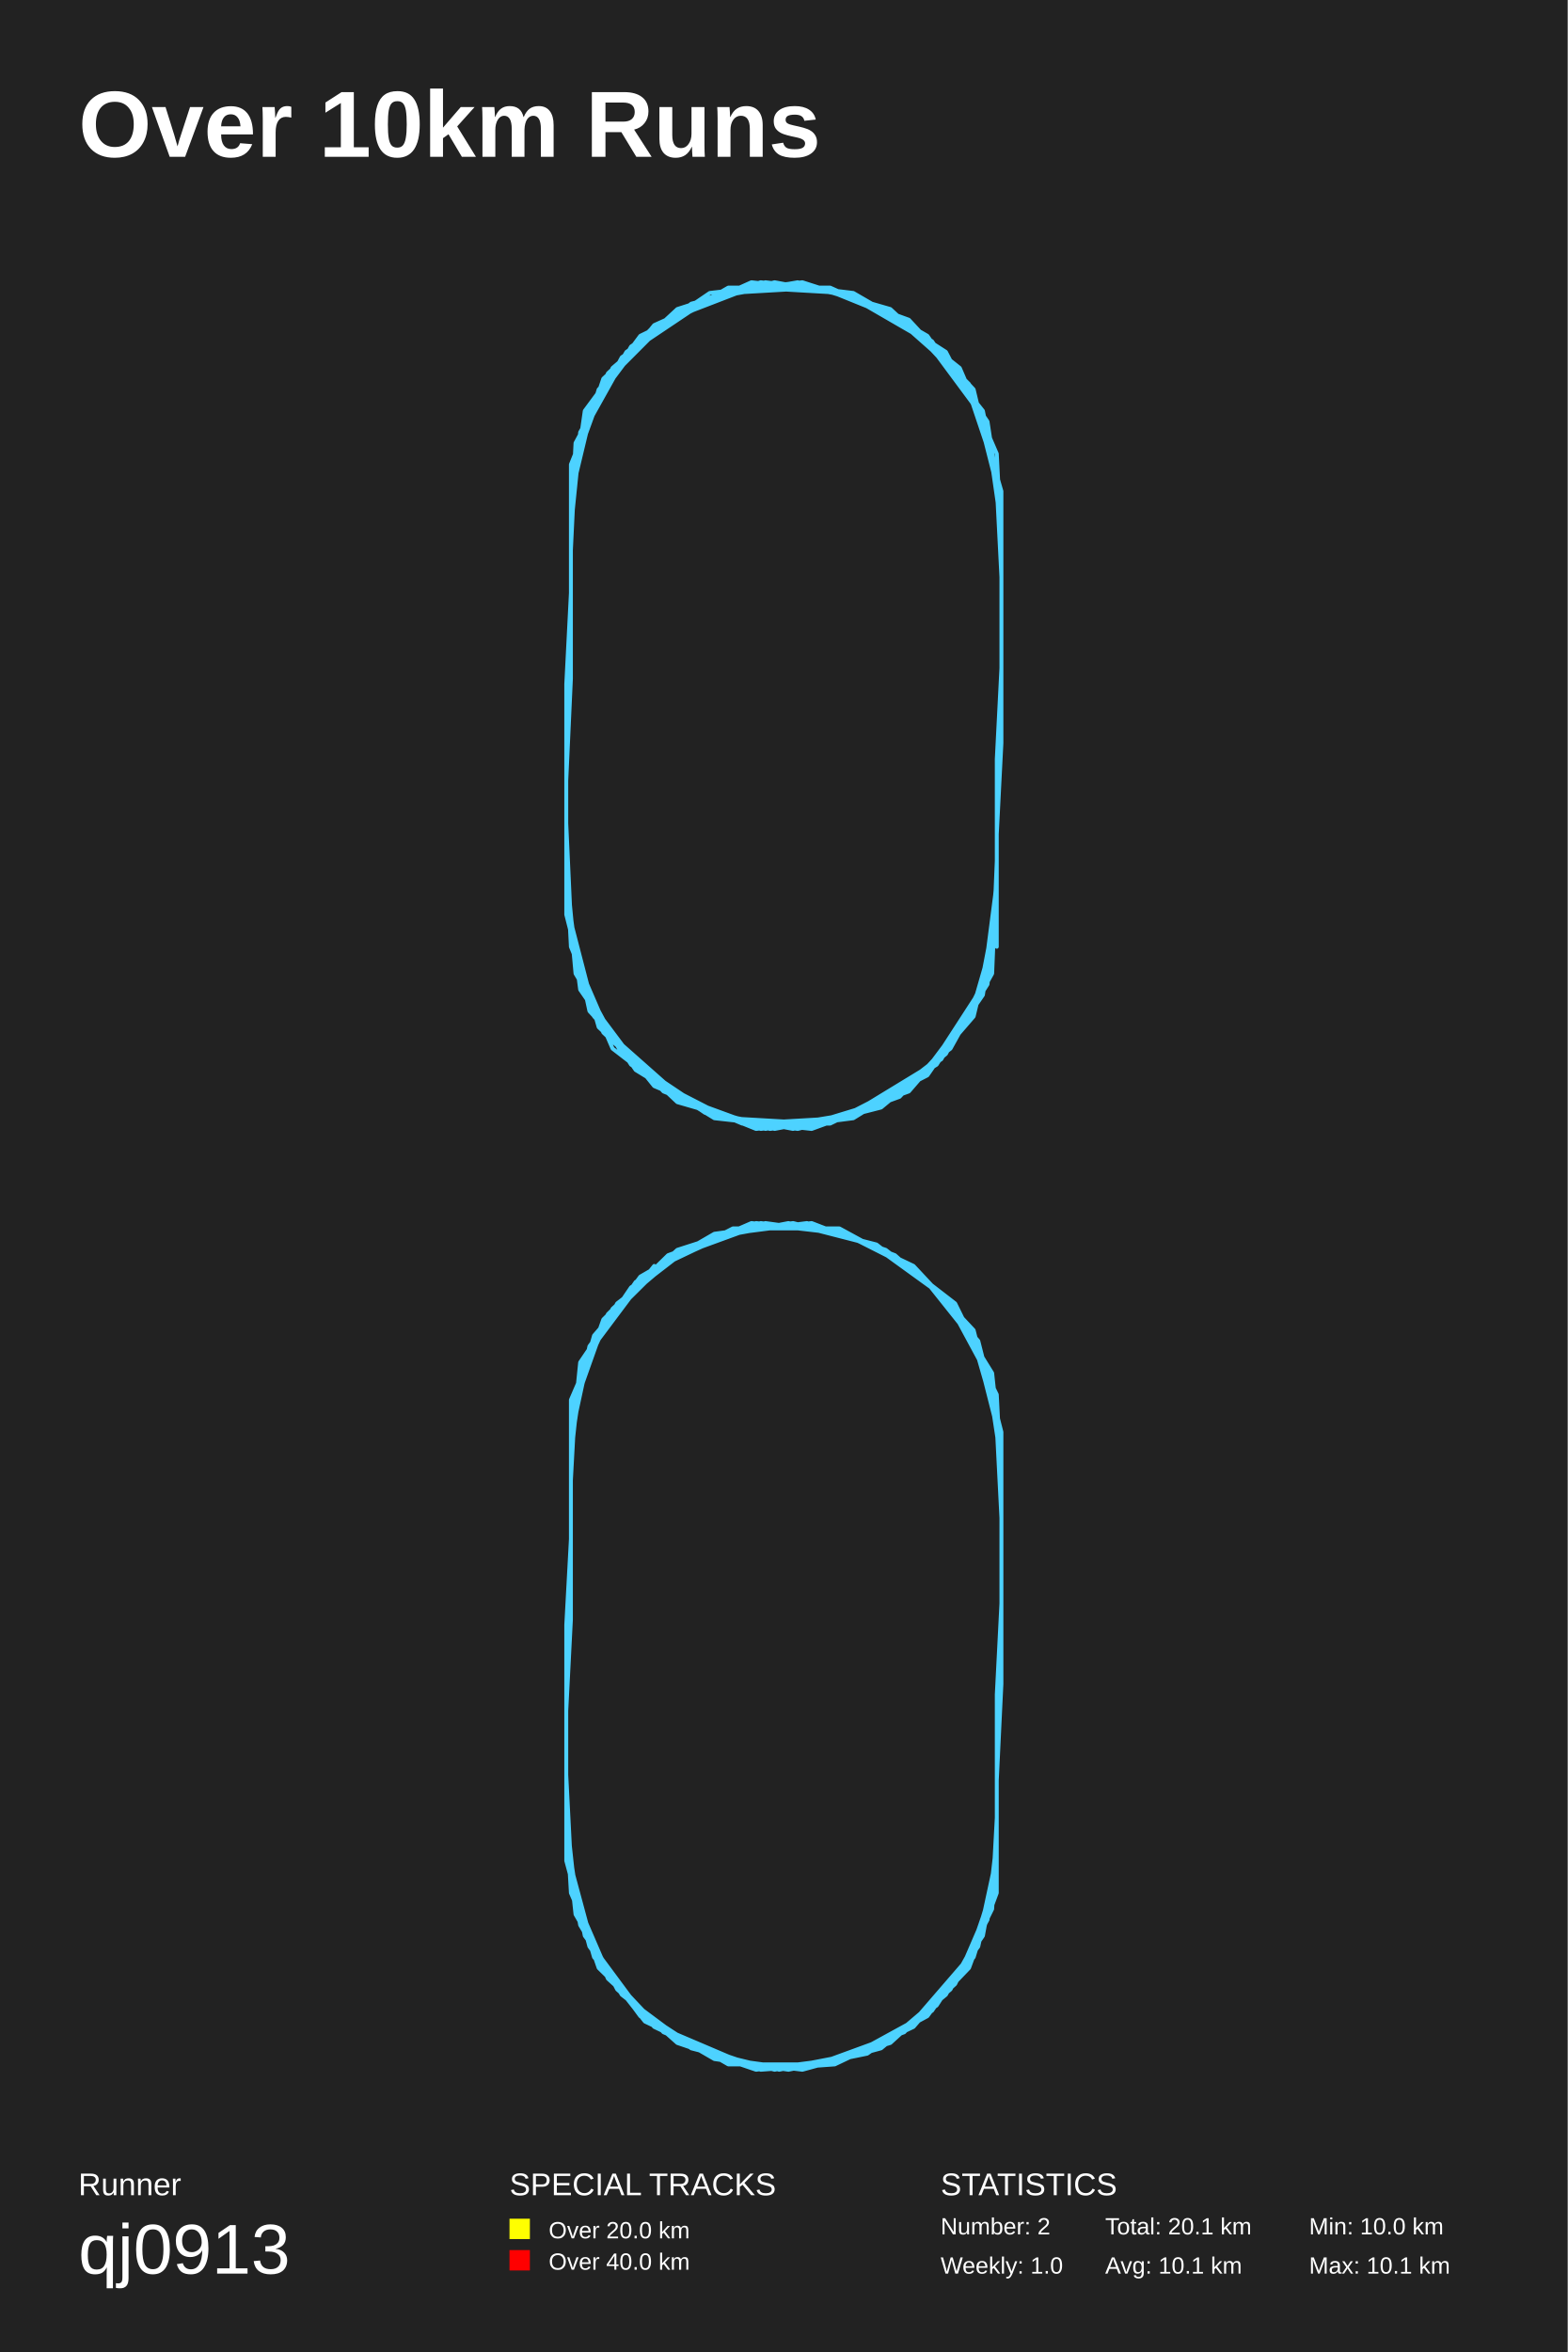
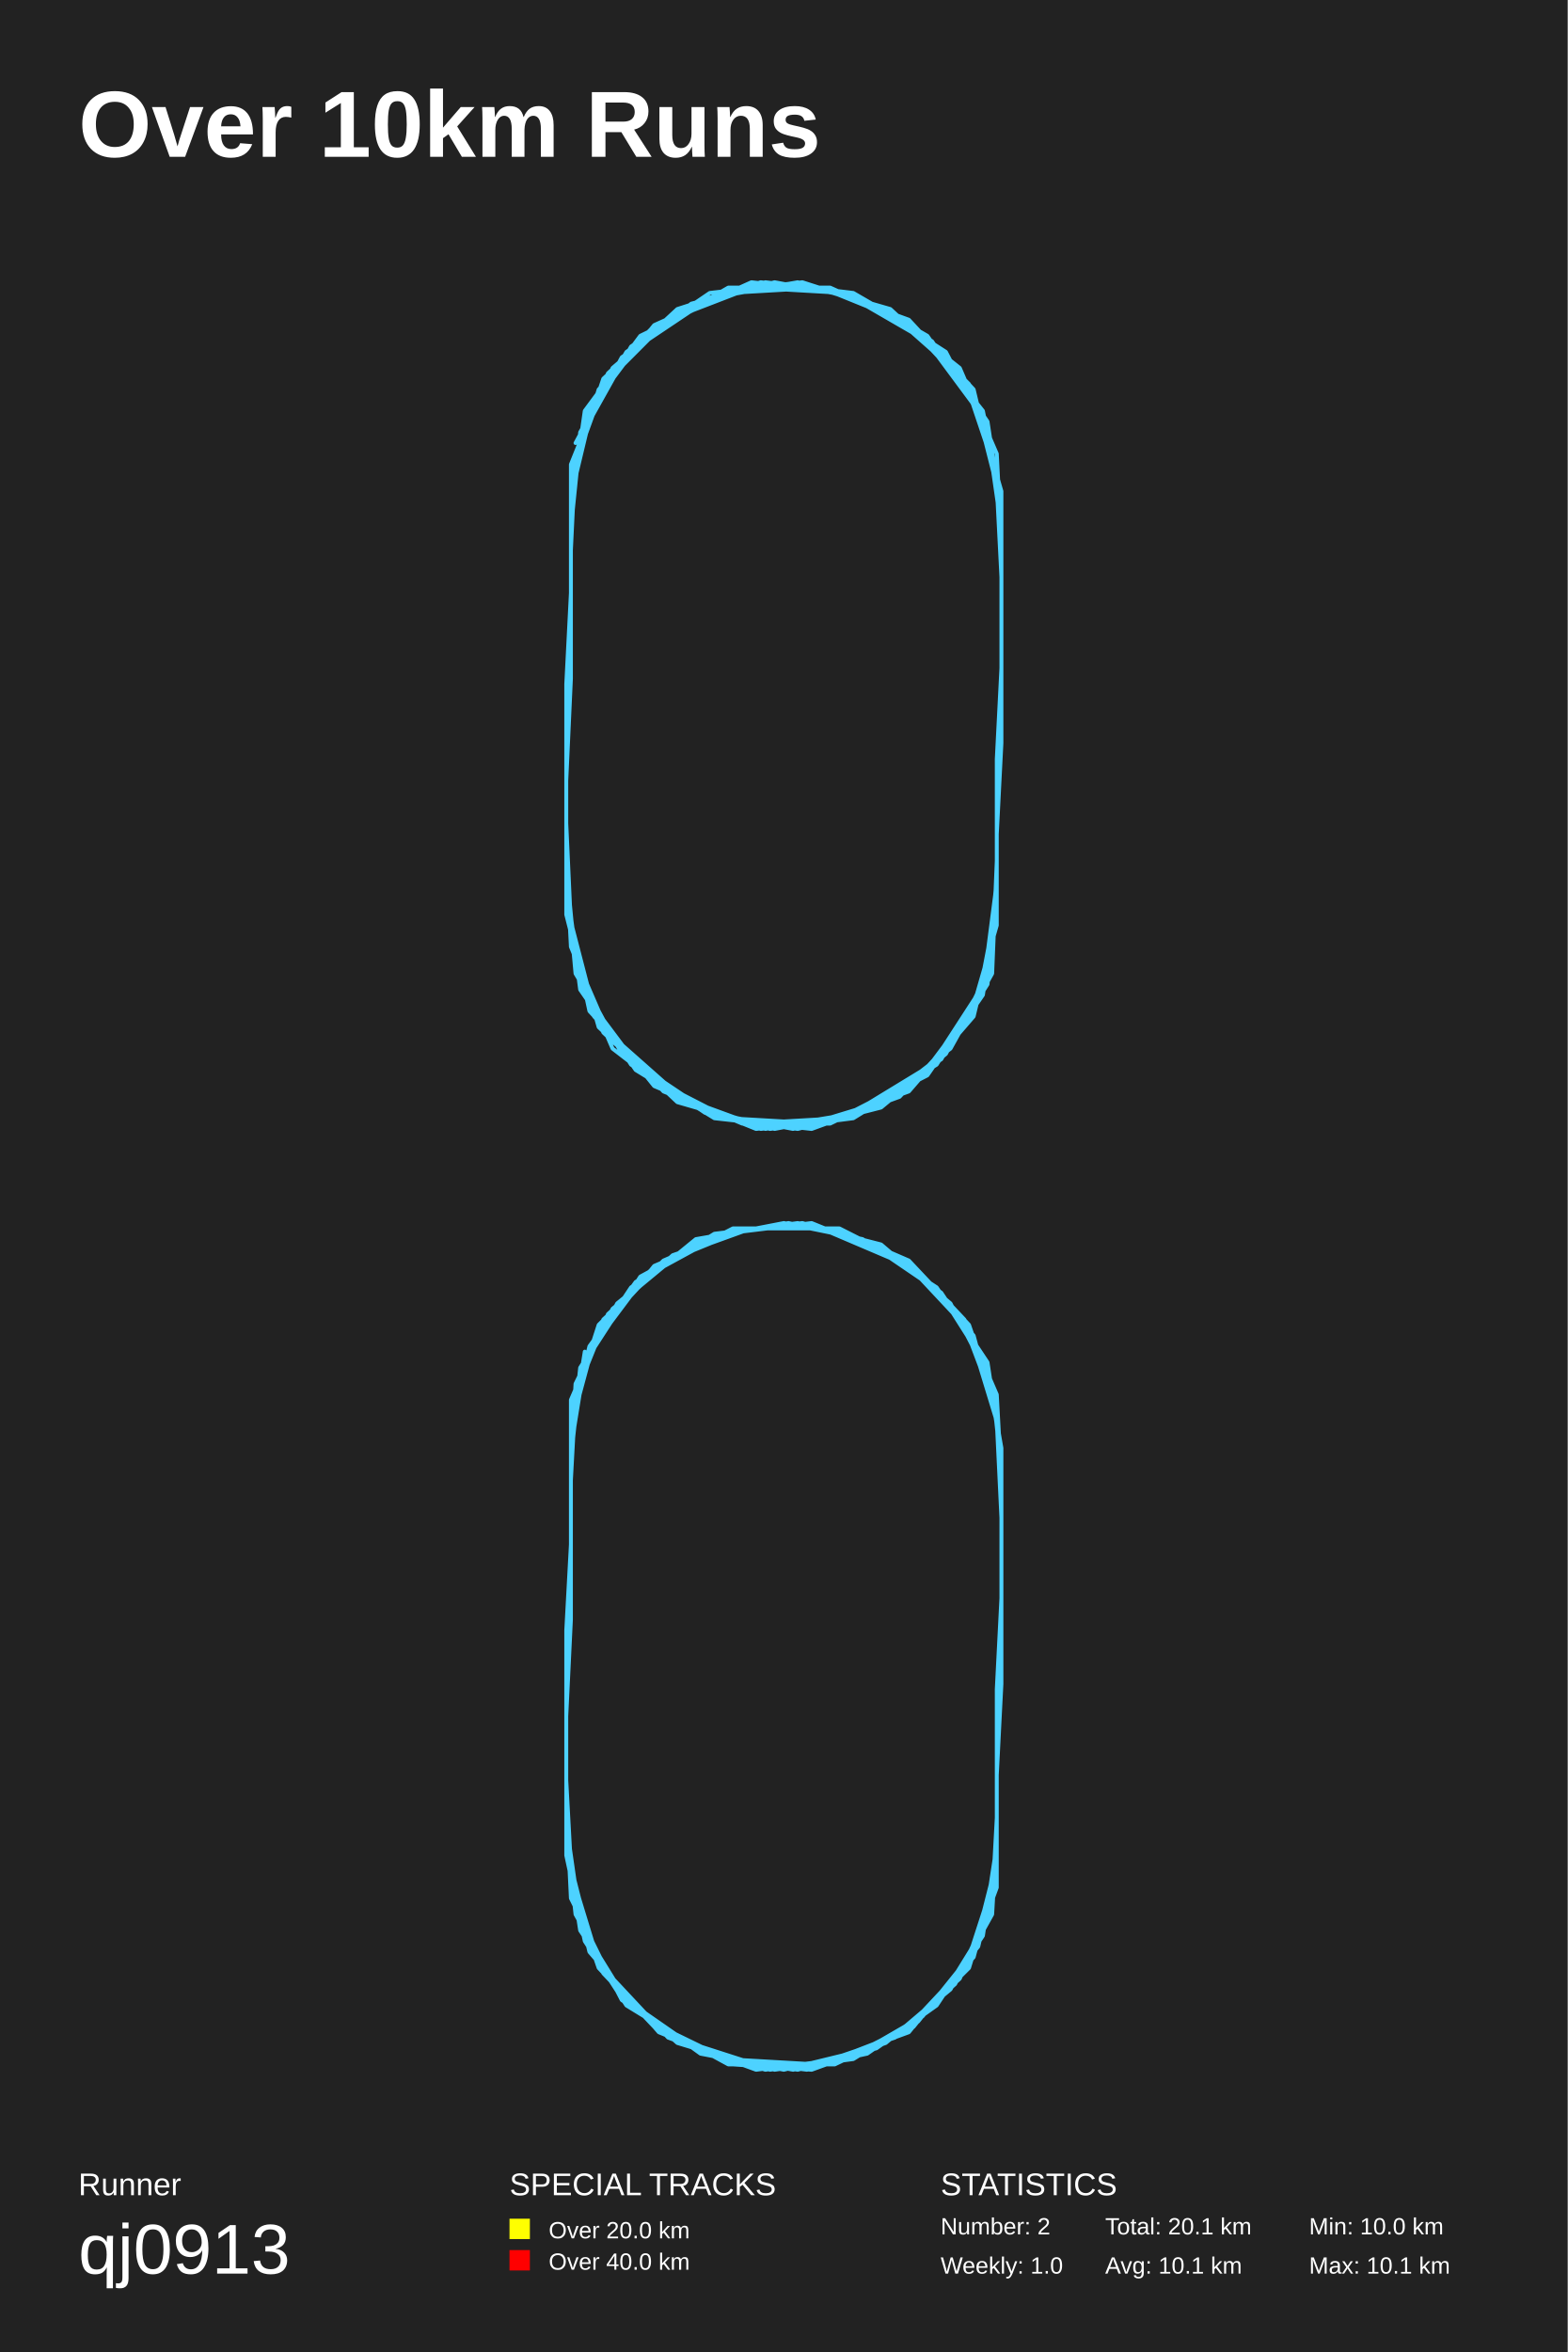
<svg xmlns="http://www.w3.org/2000/svg" baseProfile="full" height="300mm" version="1.1" viewBox="0,0,200,300" width="200mm">
  <defs />
  <rect fill="#222222" height="300" width="200" x="0" y="0" />
  <text fill="#FFFFFF" style="font-size:12px; font-family:Arial; font-weight:bold;" x="10" y="20">Over 10km Runs</text>
  <text fill="#FFFFFF" style="font-size:4px; font-family:Arial" x="10" y="280">Runner</text>
  <text fill="#FFFFFF" style="font-size:9px; font-family:Arial" x="10" y="290">qj0913</text>
  <text fill="#FFFFFF" style="font-size:4px; font-family:Arial" x="65" y="280">SPECIAL TRACKS</text>
  <rect fill="yellow" height="2.6" width="2.6" x="65" y="283" />
  <text fill="#FFFFFF" style="font-size:3px; font-family:Arial" x="70" y="285.5">Over 20.0 km</text>
  <rect fill="red" height="2.6" width="2.6" x="65" y="287" />
  <text fill="#FFFFFF" style="font-size:3px; font-family:Arial" x="70" y="289.5">Over 40.0 km</text>
  <text fill="#FFFFFF" style="font-size:4px; font-family:Arial" x="120" y="280">STATISTICS</text>
  <text fill="#FFFFFF" style="font-size:3px; font-family:Arial" x="120" y="285">Number: 2</text>
  <text fill="#FFFFFF" style="font-size:3px; font-family:Arial" x="120" y="290">Weekly: 1.0</text>
  <text fill="#FFFFFF" style="font-size:3px; font-family:Arial" x="141" y="285">Total: 20.1 km</text>
  <text fill="#FFFFFF" style="font-size:3px; font-family:Arial" x="141" y="290">Avg: 10.1 km</text>
  <text fill="#FFFFFF" style="font-size:3px; font-family:Arial" x="167" y="285">Min: 10.0 km</text>
  <text fill="#FFFFFF" style="font-size:3px; font-family:Arial" x="167" y="290">Max: 10.1 km</text>
-   <polyline fill="none" opacity="1" points="127.166,120.76 127.166,108.456 127.166,96.836 127.757,85.215 127.757,73.595 127.166,61.975 124.213,49.671 115.945,40.785 104.725,36.684 92.913,36.684 82.283,42.835 74.605,53.089 72.834,64.709 72.834,76.329 72.243,87.95 72.243,100.253 72.243,112.557 74.015,125.544 80.511,135.798 91.732,142.633 101.772,144.0 112.402,141.266 120.67,134.43 126.576,123.494 127.166,111.19 127.166,99.57 127.757,87.95 127.757,76.329 127.757,64.025 125.395,52.405 118.308,43.519 107.677,37.367 95.866,36.684 85.236,40.785 76.968,48.987 72.834,59.241 72.834,72.228 72.834,83.848 72.243,96.836 72.243,109.139 72.834,120.76 77.558,131.696 87.598,140.582 98.228,144.0 108.859,142.633 117.717,137.165 124.804,127.595 127.166,115.291 127.166,104.355 127.757,92.734 127.757,81.114 127.757,69.494 127.166,57.874 122.442,46.937 112.993,39.418 101.772,36.0 89.96,38.051 79.921,44.886 74.015,55.139 72.834,67.443 72.834,79.063 72.243,92.051 72.243,104.355 72.243,116.658 75.196,128.279 83.464,138.532 94.685,143.316 105.906,143.316 117.127,137.848 124.804,127.595 127.166,115.975 127.166,102.988 127.757,91.367 127.757,79.063 127.757,66.76 125.985,54.456 120.079,44.886 110.04,38.051 98.819,36.0 87.007,39.418 78.149,46.937 73.424,57.874 72.834,68.81 72.834,81.798 72.243,94.101 72.243,106.405 72.834,118.709 76.377,131.013 85.826,139.899 97.047,144.0 108.268,142.633 117.717,137.165 124.804,127.595 127.166,115.291 127.166,102.988 127.757,91.367 127.757,79.063 127.757,67.443 125.985,55.139 120.67,44.886 110.04,38.051 98.819,36.0 88.189,38.734 78.149,46.937 73.424,57.874 72.834,68.81 72.834,81.114 72.243,92.734 72.243,105.038 72.834,118.025 75.196,128.962 84.645,139.215 96.457,144.0 107.677,142.633 118.308,137.165 125.395,126.912 127.166,113.924 127.166,101.62 127.757,90 127.757,78.38 127.757,65.393 125.985,53.772 119.489,44.203 108.859,37.367 97.047,36.0 85.826,40.101 76.968,48.304 72.834,60.608 72.834,72.912 72.834,85.215 72.243,96.152 72.243,108.456 72.834,120.076 76.968,131.696 86.417,140.582 98.228,144.0 109.449,141.949 119.489,135.798 125.985,124.861 127.166,113.241 127.166,101.62 127.757,88.633 127.757,77.013 127.757,64.709 125.395,53.089 118.898,43.519 108.268,37.367 97.638,36.0 85.826,40.101 77.558,48.304 72.834,59.241 72.834,71.544 72.834,83.165 72.243,95.469 72.243,107.772 72.834,119.393 76.377,130.329 85.826,139.899 97.047,144.0 109.449,141.949 119.489,135.798 125.395,126.228 127.166,112.557 127.166,100.937 127.757,88.633 127.757,75.646 127.757,64.025 124.804,52.405 117.717,42.835 108.268,37.367 95.866,36.0 85.236,40.785 76.377,49.671 72.834,61.291 72.834,73.595 72.834,86.582 72.243,98.203 72.243,110.507 73.424,122.81 78.149,133.747 87.007,140.582 98.819,144.0 109.449,141.949 120.079,135.114 125.985,124.861 127.166,113.241 127.166,101.62 127.757,89.317 127.757,78.38 127.757,64.709 125.395,53.089 118.308,43.519 108.859,37.367 97.638,36.0 87.007,39.418 77.558,47.62 73.424,57.874 72.834,70.177 72.834,81.798 72.243,93.418 72.243,106.405 72.834,118.025 75.787,129.646 84.645,139.215 95.866,143.316 107.087,142.633 117.717,137.165 125.395,126.912 127.166,115.291 127.166,102.304 127.757,90.684 127.757,77.696 127.757,65.393 125.395,53.089 118.308,42.835 108.859,37.367 97.047,36.0 86.417,39.418 77.558,47.62 72.834,60.608 72.834,72.228 72.834,84.532 72.243,96.836 72.243,109.139 72.834,120.76 77.558,132.38 87.598,140.582 97.638,144.0 109.449,141.949 119.489,135.798 125.985,125.544 127.166,111.874 127.166,98.886 127.757,87.266 127.757,74.279 127.757,62.658 124.213,50.355 115.945,41.468 105.906,36.684 94.094,36.684 83.464,41.468 75.787,51.038 72.834,63.342 72.834,75.646 72.243,87.266 72.243,98.886 72.243,111.19 73.424,124.177 79.921,135.114 89.96,141.949 101.772,144.0 112.402,140.582 121.261,133.747 126.576,124.177 127.166,109.823 127.166,97.519 127.757,85.899 127.757,73.595 127.166,61.291 123.623,48.987 115.355,40.785 105.315,36.684 93.504,36.684 82.873,42.152 74.605,52.405 72.834,64.709 72.834,77.013 72.243,89.317 72.243,102.304 72.243,114.608 74.605,126.912 82.283,137.165 92.913,142.633 104.725,143.316 115.945,139.215 124.213,129.646 127.166,117.342 127.166,103.671 127.757,91.367 127.757,78.38 127.757,65.393 125.395,53.089 118.308,42.835 107.677,37.367 95.866,36.684 83.464,41.468 75.196,51.722 72.834,61.975 72.834,74.279 72.834,86.582 72.243,99.57 72.243,111.874 73.424,123.494 79.33,134.43 90.551,141.949 101.181,144.0 112.402,140.582 121.261,133.747 126.576,122.81 127.166,110.507 127.166,97.519 127.757,85.215 127.757,72.912 127.166,60.608 123.032,48.304 112.993,39.418 102.362,36.0 90.551,37.367 80.511,44.203 74.015,55.823 72.834,67.443 72.834,79.063 72.243,90.684 72.243,102.988 72.243,115.291 75.787,128.962 83.464,138.532 95.275,143.316 107.087,142.633 117.717,137.165 125.395,126.912 127.166,114.608 127.166,102.988 127.757,90 127.757,77.013 127.757,62.658 124.213,51.038 116.536,41.468 104.725,36.684 92.913,37.367 81.692,42.835 74.605,52.405 72.834,65.393 72.834,78.38 72.243,90.684 72.243,102.988 72.243,115.291 75.196,128.279 83.464,138.532 95.275,143.316 107.677,142.633 118.898,135.798 125.985,124.861 127.166,111.874 127.166,99.57 127.757,86.582 127.757,72.912 127.166,61.975 124.213,50.355 116.536,41.468 105.906,36.684 93.504,36.684 82.873,42.152 74.605,52.405 72.834,64.709 72.834,77.013 72.243,88.633 72.243,100.937 72.243,112.557 74.015,126.228 81.102,136.481 91.141,142.633 103.543,144.0 114.764,139.899 123.623,130.329 127.166,118.025 127.166,106.405 127.757,94.785 127.757,81.798 127.757,70.177 127.166,57.874 122.442,47.62 113.583,39.418 101.772,36.0 90.551,38.051 79.33,45.57 73.424,56.506 72.834,68.127" stroke="#4DD2FF" stroke-dasharray="none" stroke-linecap="round" stroke-linejoin="round" stroke-width="0.5" />
-   <polyline fill="none" opacity="1" points="83.464,161.468 75.787,171.038 72.834,181.975 72.834,192.912 72.834,203.848 72.243,214.101 72.243,225.722 72.243,237.342 75.196,248.279 81.692,257.165 91.141,262.633 100.591,264.0 110.63,261.949 119.489,255.798 124.804,247.595 127.166,236.658 127.166,225.722 127.757,214.101 127.757,203.848 127.757,192.228 127.166,181.291 124.213,169.671 116.536,161.468 107.677,157.367 96.457,156.0 85.236,160.101 77.558,167.62 73.424,177.874 72.834,188.81 72.834,199.063 72.243,210 72.243,220.253 72.243,231.19 72.834,241.443 77.558,252.38 85.826,259.899 95.866,263.316 106.496,263.316 116.536,258.532 123.623,250.329 127.166,238.709 127.166,227.089 127.757,214.785 127.757,203.848 127.757,192.228 127.166,181.291 124.213,170.355 117.127,162.152 107.677,157.367 95.866,156.0 86.417,160.101 77.558,167.62 72.834,178.557 72.834,190.177 72.834,200.431 72.243,211.367 72.243,221.62 72.243,233.241 74.015,244.861 79.33,254.43 88.189,261.266 98.819,264.0 109.449,261.949 118.308,257.165 124.804,248.279 127.166,237.342 127.166,227.089 127.166,216.152 127.757,204.532 127.757,193.595 127.757,182.658 124.804,171.038 117.127,162.152 107.677,157.367 97.047,156.0 85.826,160.101 77.558,168.304 73.424,177.19 72.834,188.127 72.834,199.063 72.243,210.684 72.243,221.62 72.243,233.241 73.424,244.177 79.33,254.43 87.598,260.582 97.047,264.0 106.496,263.316 117.717,257.165 123.623,251.013 127.166,241.443 127.166,230.507 127.166,218.886 127.757,207.95 127.757,197.696 127.757,186.076 126.576,175.139 120.67,165.57 111.221,158.734 101.181,156.0 91.141,157.367 81.692,162.835 75.196,171.722 72.834,182.658 72.834,193.595 72.834,204.532 72.243,214.785 72.243,225.722 72.243,237.342 75.196,248.279 82.283,257.165 91.141,262.633 102.362,264.0 112.993,260.582 120.67,254.43 125.985,244.861 127.166,234.608 127.166,222.988 127.757,212.051 127.757,199.747 127.757,189.494 127.166,177.874 121.851,166.937 114.174,160.101 103.543,156.0 92.913,157.367 82.873,162.152 75.196,172.405 72.834,183.342 72.834,194.962 72.834,206.582 72.243,218.203 72.243,228.456 72.834,240.076 76.377,250.329 82.283,257.848 92.323,262.633 102.362,264.0 113.583,260.582 121.851,253.063 126.576,243.494 127.166,233.241 127.166,222.988 127.757,212.051 127.757,201.114 127.757,190.177 127.166,179.241 123.623,169.671 116.536,161.468 107.677,157.367 97.638,156.0 87.598,159.418 78.739,166.253 74.015,175.139 72.834,186.076 72.834,196.329 72.834,206.582 72.243,217.519 72.243,228.456 72.834,239.393 75.787,249.646 82.873,257.848 92.323,262.633 102.362,264.0 112.402,261.266 120.67,254.43 125.985,244.861 127.166,234.608 127.166,223.671 127.757,212.734 127.757,201.798 127.757,191.544 127.166,181.291 124.213,169.671 117.127,162.152 107.677,157.367 97.047,156.0 86.417,159.418 78.149,166.937 73.424,177.19 72.834,187.443 72.834,198.38 72.243,209.317 72.243,220.937 72.243,231.19 73.424,242.127 77.558,251.696 84.645,259.215 94.685,263.316 104.134,263.316 114.174,259.899 121.851,253.063 126.576,242.81 127.166,231.874 127.166,220.253 127.757,210 127.757,199.063 127.757,187.443 126.576,176.506 120.67,165.57 111.811,158.734 101.181,156.0 89.96,158.051 80.511,164.203 74.015,173.772 72.834,185.393 72.834,197.013 72.243,208.633 72.243,220.937 72.243,231.874 73.424,243.494 78.739,253.747 86.417,260.582 96.457,264.0 107.087,262.633 115.945,258.532 124.213,249.646 127.166,240.076 127.166,229.823 127.166,218.886 127.757,207.95 127.757,197.013 127.757,186.076 126.576,175.823 121.851,166.253 112.993,159.418 102.953,156.0 92.323,157.367 82.873,162.152 75.787,170.355 72.834,180.608 72.834,190.177 72.834,201.798 72.243,213.418 72.243,224.355 72.243,235.291 74.015,245.544 79.33,254.43 88.189,261.266 99.409,264.0 109.449,261.949 118.898,256.481 125.395,246.912 127.166,237.342 127.166,225.722 127.757,214.785 127.757,203.848 127.757,192.228 127.166,180.608 124.213,170.355 117.127,162.152 107.087,156.684 95.866,156.684 85.236,160.101 76.968,168.304 72.834,179.924 72.834,190.177 72.834,201.798 72.243,213.418 72.243,224.355 72.243,235.291 74.605,246.912 81.692,256.481 91.141,262.633 102.362,264.0 112.402,261.266 121.261,253.747 126.576,243.494 127.166,233.241 127.166,221.62 127.757,210 127.757,199.063 127.757,186.76 125.985,175.139 120.67,165.57 111.221,158.734 100.591,156.0 89.96,158.051 81.102,163.519 74.605,173.089 72.834,184.709 72.834,196.329 72.243,207.266 72.243,218.203 72.243,229.139 72.834,240.76 76.377,251.013 84.055,258.532 95.275,263.316 106.496,263.316 116.536,258.532 124.213,248.962 127.166,238.709 127.166,227.089 127.166,216.152 127.757,205.215 127.757,193.595 127.166,181.975 124.213,170.355 116.536,161.468 105.906,156.684 93.504,156.684 82.873,162.152 75.196,171.722 72.834,182.658 72.834,193.595 72.834,204.532 72.243,215.469 72.243,227.772 72.834,239.393 76.377,250.329 83.464,258.532 94.094,263.316 105.906,263.316 115.945,258.532 123.623,249.646 127.166,239.393 127.166,227.772 127.166,216.836 127.757,205.215 127.757,193.595 127.166,181.975 124.213,170.355 117.127,162.152 107.087,156.684 95.275,156.684 85.236,160.101 76.968,168.987 72.834,179.241 72.834,191.544 72.834,202.481 72.243,214.785 72.243,226.405 72.834,238.025 75.787,249.646 83.464,258.532 93.504,263.316 104.134,263.316 115.355,259.215 123.623,250.329 127.166,239.393 127.166,227.772 127.166,216.152 127.757,205.215 127.757,192.912 127.166,181.975 124.804,171.038 116.536,161.468 106.496,156.684 94.685,156.684 84.055,161.468 75.787,170.355 72.834,180.608 72.834,192.228 72.834,203.848 72.243,214.785 72.243,226.405 72.834,238.025 75.787,248.962 82.283,257.165 91.732,262.633 102.362,264.0 112.993,260.582 121.851,253.063 127.166,240.76 127.166,229.139 127.166,217.519 127.757,205.215 127.757,193.595 127.166,181.291 124.213,171.038 117.127,162.152 107.087,156.684 95.866,156.684 84.645,160.785 76.968,168.987 72.834,180.608 72.834,191.544 72.834,203.165 72.243,214.101 72.243,225.722 72.243,237.342 75.196,248.279 82.283,257.165 92.913,263.316 104.725,263.316" stroke="#4DD2FF" stroke-dasharray="none" stroke-linecap="round" stroke-linejoin="round" stroke-width="0.5" />
+   <polyline fill="none" opacity="1" points="127.166,108.456 127.166,96.836 127.757,85.215 127.757,73.595 127.166,61.975 124.213,49.671 115.945,40.785 104.725,36.684 92.913,36.684 82.283,42.835 74.605,53.089 72.834,64.709 72.834,76.329 72.243,87.95 72.243,100.253 72.243,112.557 74.015,125.544 80.511,135.798 91.732,142.633 101.772,144.0 112.402,141.266 120.67,134.43 126.576,123.494 127.166,111.19 127.166,99.57 127.757,87.95 127.757,76.329 127.757,64.025 125.395,52.405 118.308,43.519 107.677,37.367 95.866,36.684 85.236,40.785 76.968,48.987 72.834,59.241 72.834,72.228 72.834,83.848 72.243,96.836 72.243,109.139 72.834,120.76 77.558,131.696 87.598,140.582 98.228,144.0 108.859,142.633 117.717,137.165 124.804,127.595 127.166,115.291 127.166,104.355 127.757,92.734 127.757,81.114 127.757,69.494 127.166,57.874 122.442,46.937 112.993,39.418 101.772,36.0 89.96,38.051 79.921,44.886 74.015,55.139 72.834,67.443 72.834,79.063 72.243,92.051 72.243,104.355 72.243,116.658 75.196,128.279 83.464,138.532 94.685,143.316 105.906,143.316 117.127,137.848 124.804,127.595 127.166,115.975 127.166,102.988 127.757,91.367 127.757,79.063 127.757,66.76 125.985,54.456 120.079,44.886 110.04,38.051 98.819,36.0 87.007,39.418 78.149,46.937 73.424,57.874 72.834,68.81 72.834,81.798 72.243,94.101 72.243,106.405 72.834,118.709 76.377,131.013 85.826,139.899 97.047,144.0 108.268,142.633 117.717,137.165 124.804,127.595 127.166,115.291 127.166,102.988 127.757,91.367 127.757,79.063 127.757,67.443 125.985,55.139 120.67,44.886 110.04,38.051 98.819,36.0 88.189,38.734 78.149,46.937 73.424,57.874 72.834,68.81 72.834,81.114 72.243,92.734 72.243,105.038 72.834,118.025 75.196,128.962 84.645,139.215 96.457,144.0 107.677,142.633 118.308,137.165 125.395,126.912 127.166,113.924 127.166,101.62 127.757,90 127.757,78.38 127.757,65.393 125.985,53.772 119.489,44.203 108.859,37.367 97.047,36.0 85.826,40.101 76.968,48.304 72.834,60.608 72.834,72.912 72.834,85.215 72.243,96.152 72.243,108.456 72.834,120.076 76.968,131.696 86.417,140.582 98.228,144.0 109.449,141.949 119.489,135.798 125.985,124.861 127.166,113.241 127.166,101.62 127.757,88.633 127.757,77.013 127.757,64.709 125.395,53.089 118.898,43.519 108.268,37.367 97.638,36.0 85.826,40.101 77.558,48.304 72.834,59.241 72.834,71.544 72.834,83.165 72.243,95.469 72.243,107.772 72.834,119.393 76.377,130.329 85.826,139.899 97.047,144.0 109.449,141.949 119.489,135.798 125.395,126.228 127.166,112.557 127.166,100.937 127.757,88.633 127.757,75.646 127.757,64.025 124.804,52.405 117.717,42.835 108.268,37.367 95.866,36.0 85.236,40.785 76.377,49.671 72.834,61.291 72.834,73.595 72.834,86.582 72.243,98.203 72.243,110.507 73.424,122.81 78.149,133.747 87.007,140.582 98.819,144.0 109.449,141.949 120.079,135.114 125.985,124.861 127.166,113.241 127.166,101.62 127.757,89.317 127.757,78.38 127.757,64.709 125.395,53.089 118.308,43.519 108.859,37.367 97.638,36.0 87.007,39.418 77.558,47.62 73.424,57.874 72.834,70.177 72.834,81.798 72.243,93.418 72.243,106.405 72.834,118.025 75.787,129.646 84.645,139.215 95.866,143.316 107.087,142.633 117.717,137.165 125.395,126.912 127.166,115.291 127.166,102.304 127.757,90.684 127.757,77.696 127.757,65.393 125.395,53.089 118.308,42.835 108.859,37.367 97.047,36.0 86.417,39.418 77.558,47.62 72.834,60.608 72.834,72.228 72.834,84.532 72.243,96.836 72.243,109.139 72.834,120.76 77.558,132.38 87.598,140.582 97.638,144.0 109.449,141.949 119.489,135.798 125.985,125.544 127.166,111.874 127.166,98.886 127.757,87.266 127.757,74.279 127.757,62.658 124.213,50.355 115.945,41.468 105.906,36.684 94.094,36.684 83.464,41.468 75.787,51.038 72.834,63.342 72.834,75.646 72.243,87.266 72.243,98.886 72.243,111.19 73.424,124.177 79.921,135.114 89.96,141.949 101.772,144.0 112.402,140.582 121.261,133.747 126.576,124.177 127.166,109.823 127.166,97.519 127.757,85.899 127.757,73.595 127.166,61.291 123.623,48.987 115.355,40.785 105.315,36.684 93.504,36.684 82.873,42.152 74.605,52.405 72.834,64.709 72.834,77.013 72.243,89.317 72.243,102.304 72.243,114.608 74.605,126.912 82.283,137.165 92.913,142.633 104.725,143.316 115.945,139.215 124.213,129.646 127.166,117.342 127.166,103.671 127.757,91.367 127.757,78.38 127.757,65.393 125.395,53.089 118.308,42.835 107.677,37.367 95.866,36.684 83.464,41.468 75.196,51.722 72.834,61.975 72.834,74.279 72.834,86.582 72.243,99.57 72.243,111.874 73.424,123.494 79.33,134.43 90.551,141.949 101.181,144.0 112.402,140.582 121.261,133.747 126.576,122.81 127.166,110.507 127.166,97.519 127.757,85.215 127.757,72.912 127.166,60.608 123.032,48.304 112.993,39.418 102.362,36.0 90.551,37.367 80.511,44.203 74.015,55.823 72.834,67.443 72.834,79.063 72.243,90.684 72.243,102.988 72.243,115.291 75.787,128.962 83.464,138.532 95.275,143.316 107.087,142.633 117.717,137.165 125.395,126.912 127.166,114.608 127.166,102.988 127.757,90 127.757,77.013 127.757,62.658 124.213,51.038 116.536,41.468 104.725,36.684 92.913,37.367 81.692,42.835 74.605,52.405 72.834,65.393 72.834,78.38 72.243,90.684 72.243,102.988 72.243,115.291 75.196,128.279 83.464,138.532 95.275,143.316 107.677,142.633 118.898,135.798 125.985,124.861 127.166,111.874 127.166,99.57 127.757,86.582 127.757,72.912 127.166,61.975 124.213,50.355 116.536,41.468 105.906,36.684 93.504,36.684 82.873,42.152 74.605,52.405 72.834,64.709 72.834,77.013 72.243,88.633 72.243,100.937 72.243,112.557 74.015,126.228 81.102,136.481 91.141,142.633 103.543,144.0 114.764,139.899 123.623,130.329 127.166,118.025 127.166,106.405 127.757,94.785 127.757,81.798 127.757,70.177 127.166,57.874 122.442,47.62 113.583,39.418 101.772,36.0 90.551,38.051 79.33,45.57 73.424,56.506" stroke="#4DD2FF" stroke-dasharray="none" stroke-linecap="round" stroke-linejoin="round" stroke-width="0.5" />
+   <polyline fill="none" opacity="1" points="74.605,172.405 72.834,183.342 72.834,194.962 72.834,205.215 72.243,216.152 72.243,227.089 72.834,238.709 75.787,249.646 82.873,257.848 91.732,262.633 101.772,264.0 111.811,261.266 119.489,255.798 125.395,246.228 127.166,235.975 127.166,224.355 127.757,212.734 127.757,203.165 127.757,190.861 127.166,179.924 123.032,168.987 115.945,161.468 107.087,156.684 95.275,156.684 84.645,160.785 76.968,168.987 72.834,178.557 72.834,189.494 72.834,200.431 72.243,211.367 72.243,221.62 72.243,233.241 73.424,244.177 78.739,253.747 86.417,260.582 97.638,264.0 108.268,262.633 117.717,257.165 124.213,248.962 127.166,237.342 127.166,225.722 127.757,213.418 127.757,202.481 127.757,191.544 127.166,180.608 123.623,168.987 115.945,160.785 105.906,156.684 94.094,156.684 84.645,160.785 76.377,168.987 72.834,179.924 72.834,191.544 72.834,202.481 72.243,213.418 72.243,223.671 72.243,234.608 74.015,246.228 79.921,255.114 89.37,261.949 100,264.0 111.221,261.266 119.489,255.798 125.395,246.912 127.166,235.291 127.166,225.038 127.757,214.785 127.757,203.165 127.757,192.912 127.166,181.291 123.623,169.671 116.536,161.468 107.087,156.684 95.275,156.684 85.236,160.785 76.968,168.304 73.424,177.874 72.834,188.81 72.834,200.431 72.243,212.051 72.243,222.988 72.243,234.608 74.015,245.544 79.921,255.114 88.779,261.266 98.819,264.0 108.859,262.633 117.717,257.165 123.623,249.646 127.166,239.393 127.166,227.772 127.166,218.203 127.757,207.266 127.757,196.329 127.757,185.393 125.985,173.772 119.489,164.203 110.04,158.051 100,156.0 89.37,158.051 80.511,164.203 74.605,173.089 72.834,184.025 72.834,194.962 72.834,206.582 72.243,216.836 72.243,227.089 72.834,238.025 75.787,249.646 82.873,257.848 92.323,262.633 104.134,263.316 114.174,259.899 121.851,253.063 126.576,243.494 127.166,232.557 127.166,221.62 127.757,210.684 127.757,198.38 127.757,187.443 126.576,176.506 121.261,166.253 112.402,158.734 101.772,156.0 91.732,157.367 81.692,162.835 74.605,173.772 72.834,184.709 72.834,196.329 72.834,206.582 72.243,218.886 72.243,229.823 72.834,240.76 76.968,251.696 83.464,258.532 94.094,263.316 104.134,263.316 114.174,259.899 122.442,252.38 126.576,242.81 127.166,232.557 127.166,221.62 127.757,210.684 127.757,199.747 127.757,188.81 127.166,177.874 123.032,168.304 115.945,160.785 106.496,156.684 95.866,156.684 86.417,160.101 78.149,166.937 73.424,176.506 72.834,186.76 72.834,197.013 72.243,207.95 72.243,218.203 72.243,229.823 72.834,240.76 76.377,251.013 83.464,258.532 93.504,263.316 103.543,264.0 112.993,260.582 121.261,253.747 126.576,244.177 127.166,233.924 127.166,222.988 127.757,212.734 127.757,201.798 127.757,190.861 127.166,179.924 123.032,168.304 115.945,161.468 106.496,156.684 95.866,156.684 85.826,160.101 77.558,167.62 73.424,177.874 72.834,188.81 72.834,199.747 72.243,210.684 72.243,222.304 72.243,231.874 73.424,243.494 78.149,253.063 85.826,259.899 96.457,263.316 106.496,263.316 115.945,258.532 123.623,250.329 127.166,240.76 127.166,229.823 127.166,218.203 127.757,207.95 127.757,197.013 127.757,185.393 125.985,174.456 119.489,164.203 110.04,158.051 100.591,156.0 88.779,158.051 78.739,166.253 74.015,175.139 72.834,186.076 72.834,197.696 72.243,209.317 72.243,221.62 72.243,232.557 74.015,244.861 79.33,255.114 87.598,260.582 98.228,264.0 108.268,262.633 116.536,257.848 124.213,249.646 127.166,238.709 127.166,228.456 127.166,218.203 127.757,206.582 127.757,196.329 127.757,184.709 125.985,174.456 120.079,164.886 111.811,158.734 102.362,156.0 91.141,157.367 81.102,163.519 75.196,171.722 72.834,181.291 72.834,192.228 72.834,203.165 72.243,214.101 72.243,225.038 72.243,236.658 74.605,247.595 79.921,255.798 89.96,261.949 101.181,264.0 110.63,261.949 119.489,255.798 125.395,246.228 127.166,235.975 127.166,224.355 127.757,213.418 127.757,201.798 127.757,191.544 127.166,179.924 123.623,169.671 115.945,161.468 105.906,156.684 94.685,156.684 84.645,160.785 76.377,168.987 72.834,180.608 72.834,191.544 72.834,202.481 72.243,214.101 72.243,225.722 72.243,236.658 75.196,248.962 82.873,257.848 91.732,262.633 102.953,264.0 112.993,260.582 121.851,253.063 126.576,242.81 127.166,231.874 127.166,220.253 127.757,208.633 127.757,197.696 127.757,185.393 125.985,173.772 120.079,164.886 110.04,158.051 100,156.0 89.37,158.051 80.511,164.203 74.015,174.456 72.834,185.393 72.834,197.013 72.243,207.95 72.243,218.886 72.243,229.823 72.834,242.127 77.558,251.696 85.236,259.899 96.457,264.0 107.677,262.633 117.127,257.848 124.804,248.279 127.166,238.025 127.166,226.405 127.757,214.785 127.757,203.848 127.757,192.228 127.166,179.924 123.623,168.987 115.355,160.785 103.543,156.0 92.323,157.367 82.283,162.835 74.605,173.089 72.834,183.342 72.834,194.279 72.834,204.532 72.243,216.152 72.243,228.456 72.834,240.076 76.377,251.013 84.645,259.215 95.275,263.316 106.496,263.316 116.536,258.532 124.213,248.962 127.166,238.709 127.166,227.772 127.166,216.152 127.757,204.532 127.757,193.595 127.166,181.291 123.623,169.671 116.536,161.468 106.496,156.684 94.685,156.684 84.645,160.785 76.377,169.671 72.834,179.924 72.834,190.861 72.834,203.165 72.243,214.785 72.243,227.089 72.834,238.709 76.377,250.329 84.055,259.215 94.094,263.316 104.725,263.316 115.945,259.215 123.623,249.646 127.166,238.709 127.166,227.089 127.166,215.469 127.757,203.848 127.757,192.228 127.166,181.291 124.213,170.355 115.945,160.785 105.906,156.684 94.685,156.684 83.464,161.468 75.787,171.038 72.834,181.975 72.834,192.912 72.834,204.532 72.243,216.152 72.243,227.089 72.834,238.709 75.787,249.646 82.873,257.848 92.913,263.316 104.725,263.316 115.355,259.215 123.623,251.013 127.166,239.393 127.166,228.456 127.166,216.152 127.757,203.848 127.757,192.228 127.166,179.241 123.623,168.987 115.945,161.468 104.725,156.684 93.504,156.684 82.873,162.152 75.787,171.038 72.834,181.975 72.834,192.228 72.834,205.215 72.243,215.469 72.243,227.089 72.834,238.025 75.787,249.646 82.873,257.848 94.094,263.316" stroke="#4DD2FF" stroke-dasharray="none" stroke-linecap="round" stroke-linejoin="round" stroke-width="0.5" />
</svg>
